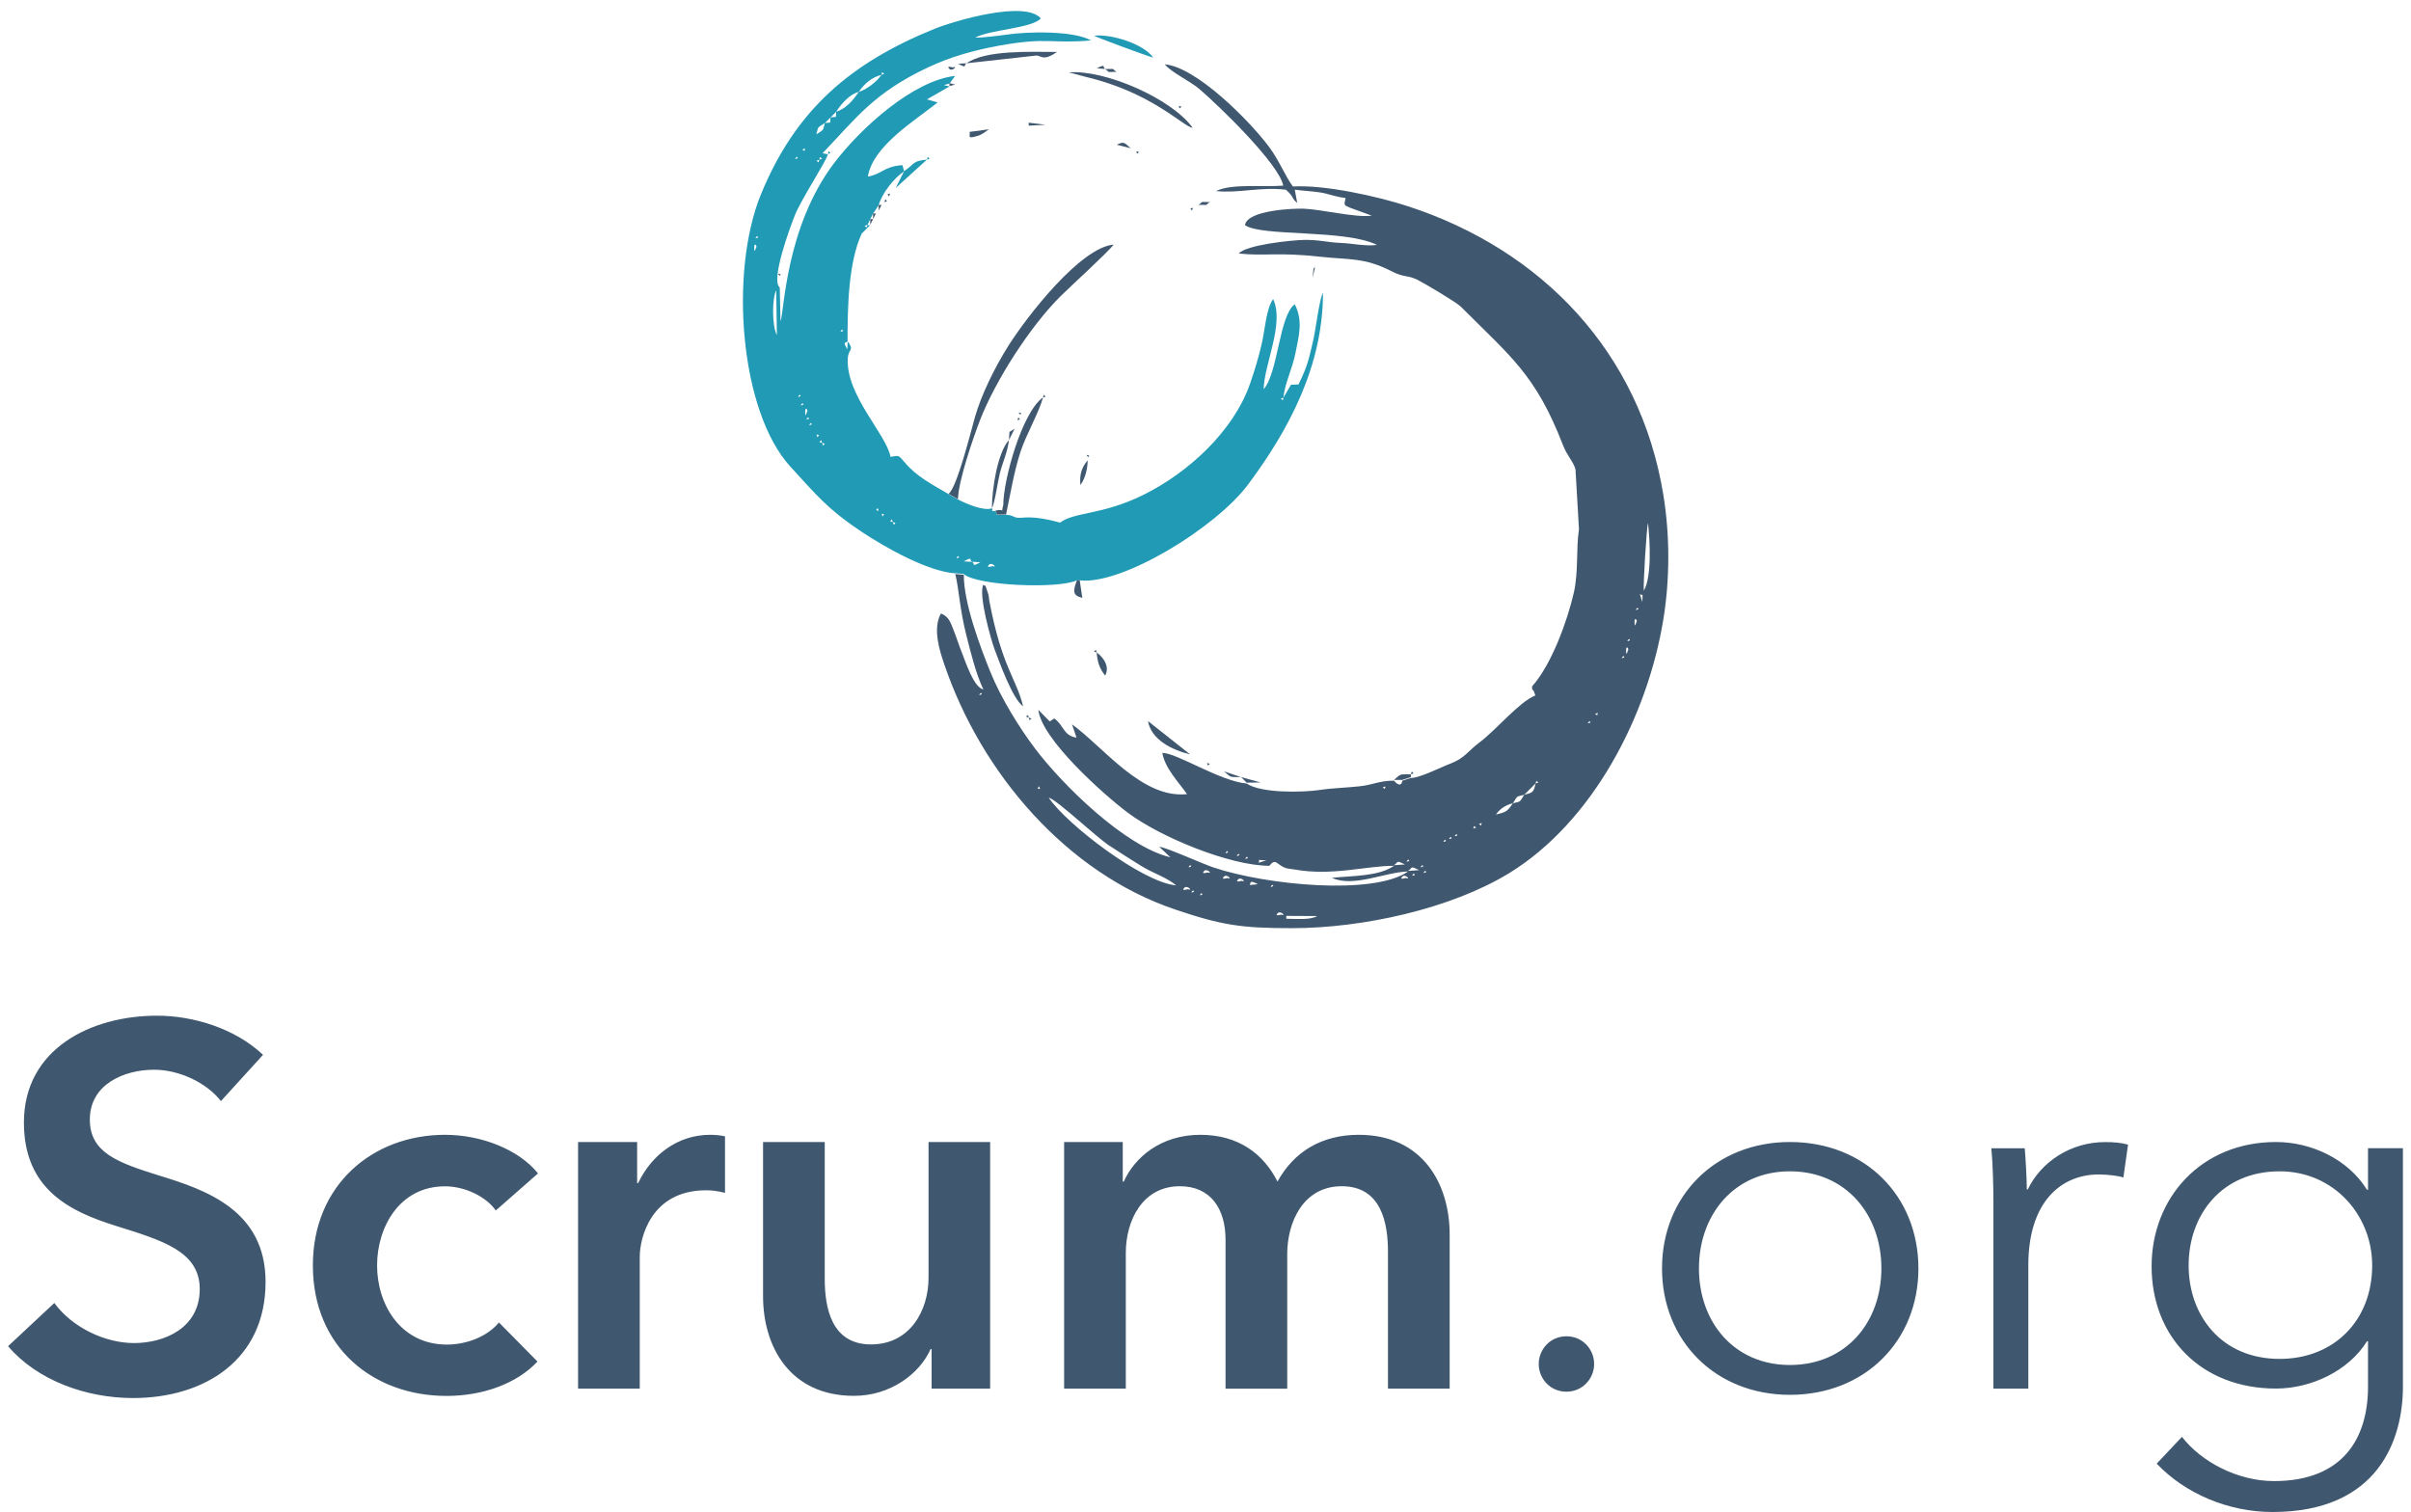
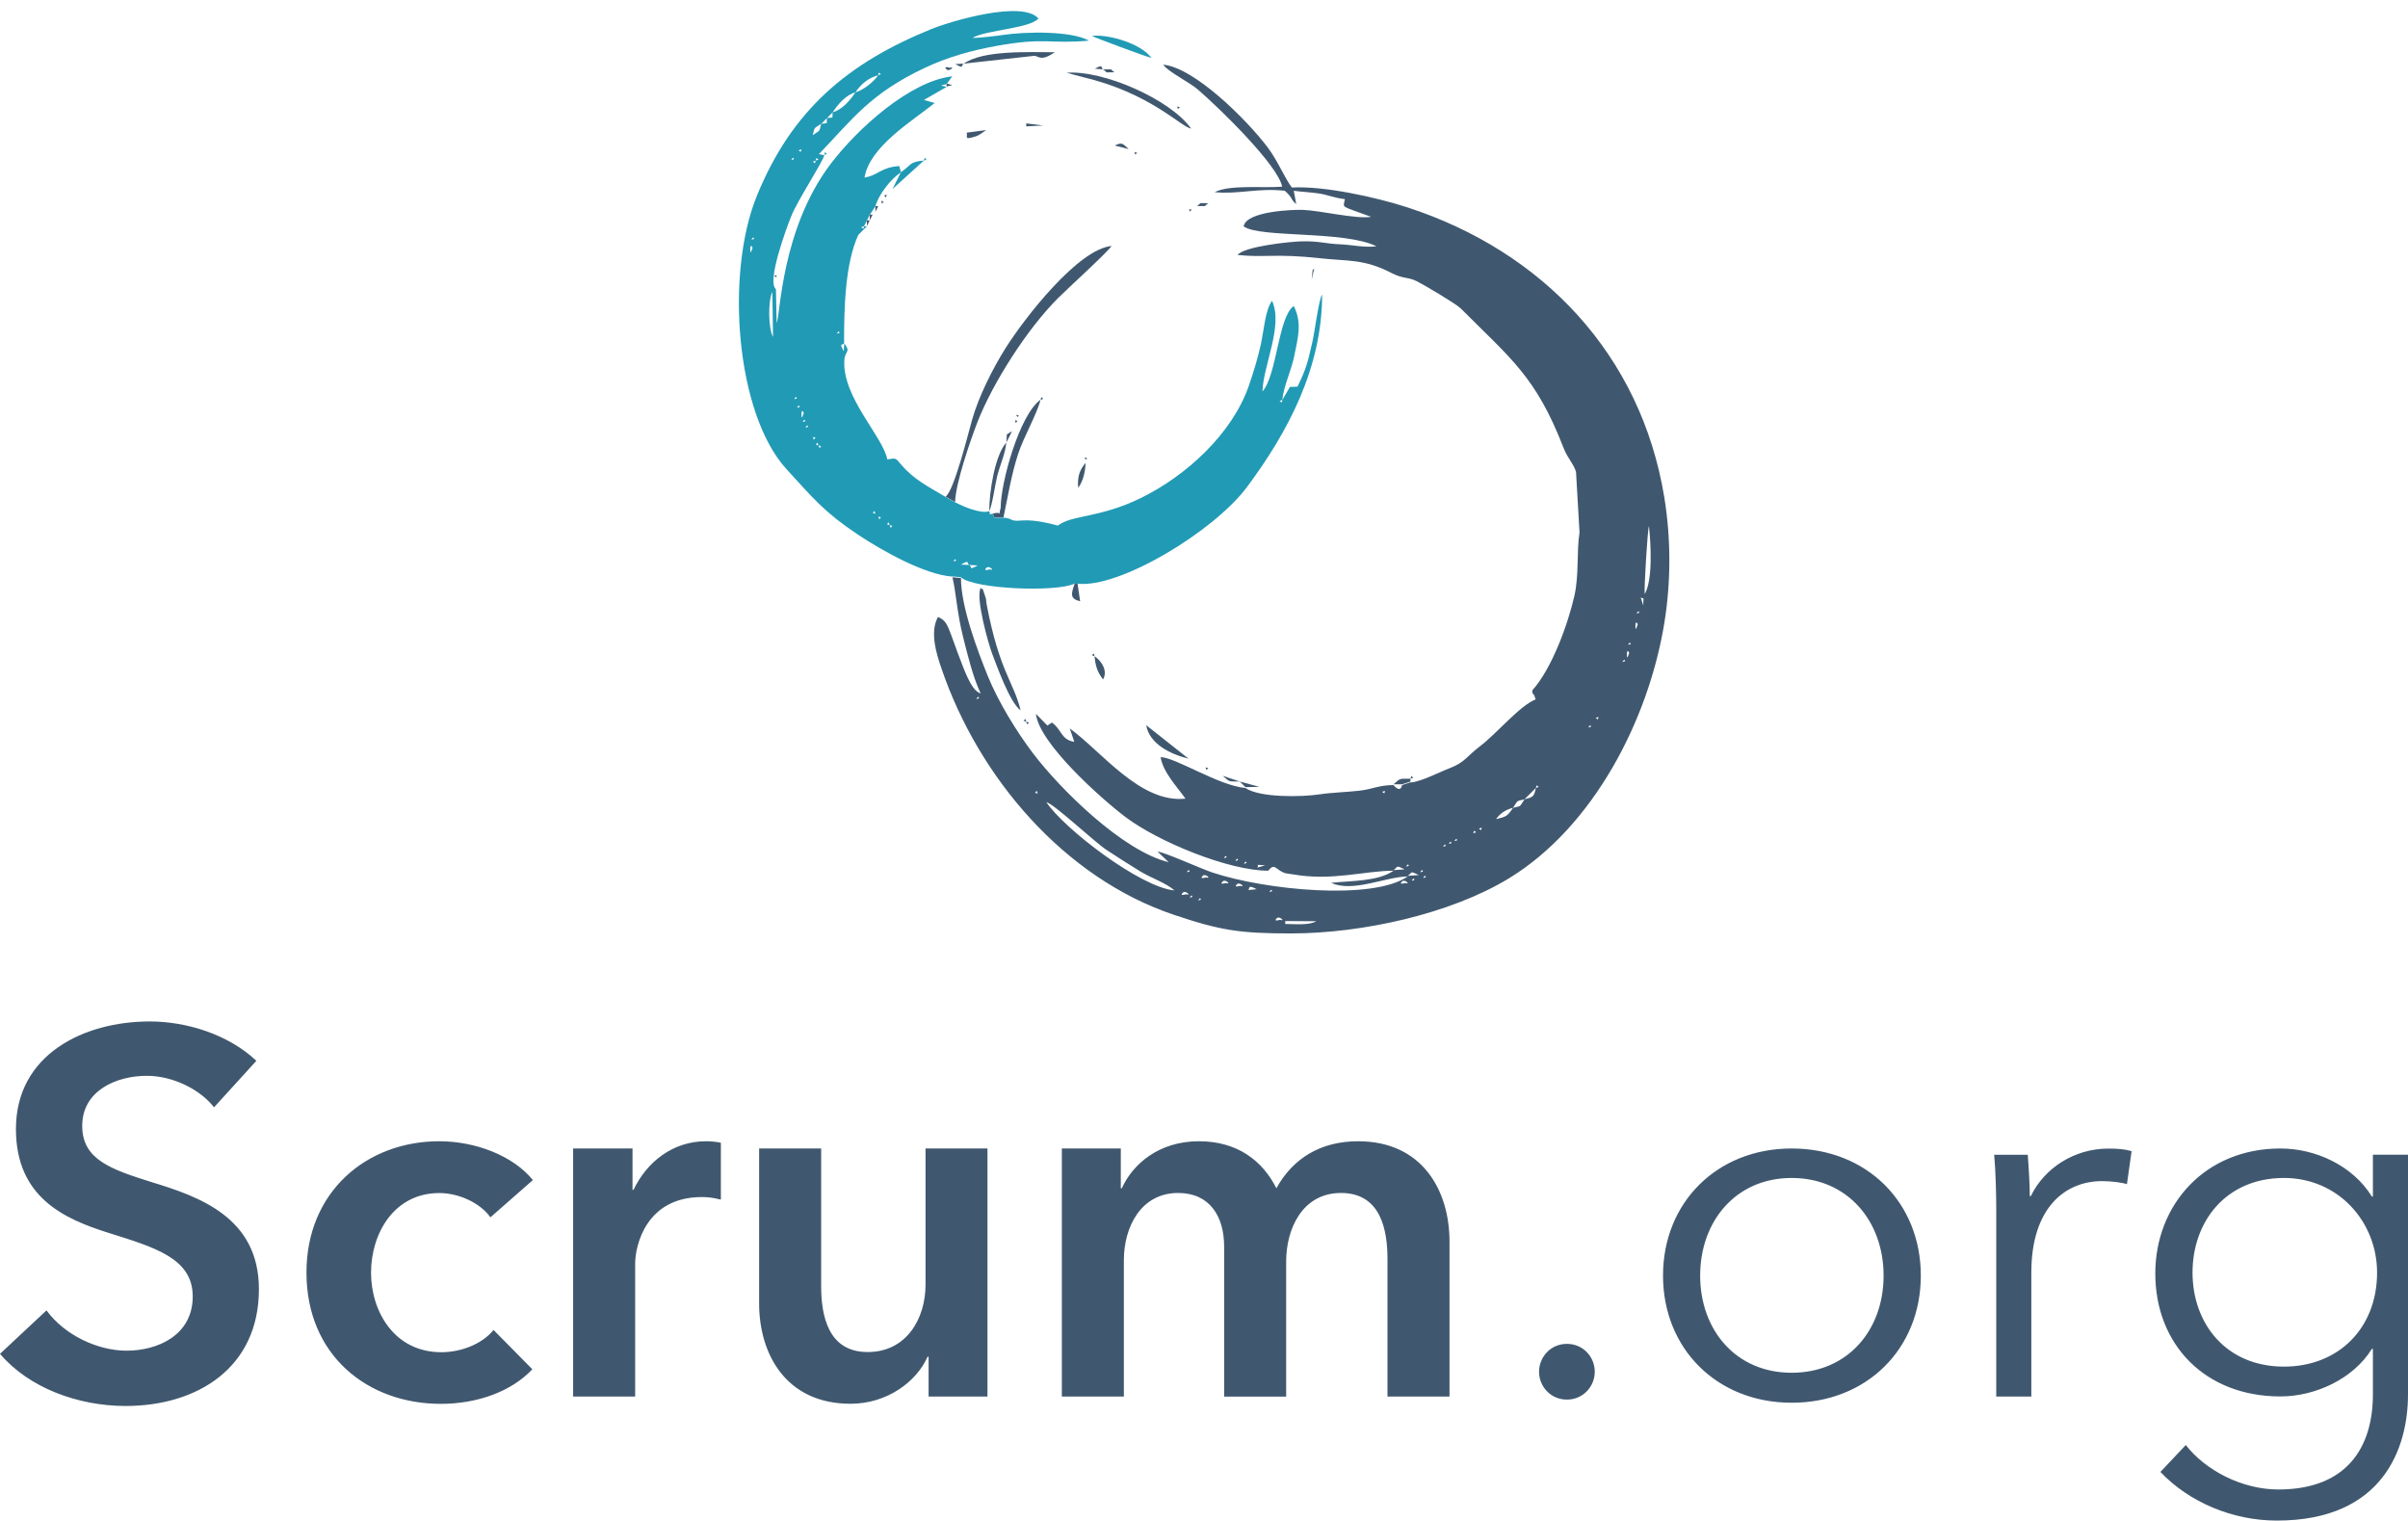
- <svg xmlns="http://www.w3.org/2000/svg" clip-rule="evenodd" fill-rule="evenodd" height="1568" image-rendering="optimizeQuality" shape-rendering="geometricPrecision" text-rendering="geometricPrecision" viewBox="0 -1.25 282.63 178.46" width="2500">
+ <svg xmlns="http://www.w3.org/2000/svg" clip-rule="evenodd" fill-rule="evenodd" image-rendering="optimizeQuality" shape-rendering="geometricPrecision" text-rendering="geometricPrecision" viewBox="0 -1.25 282.63 178.46">
  <path d="m150.85 106.85 3.65.02c-.87.5-2.47.32-3.65.32v-.33zm-1-.33c.32-.32 1.06.42.39.18-.01 0-.84.27-.39-.18zm-9.02-2.34c.03-.03.1.05.1.1 0 .02.04.04.04.04-.01-.01-.59.31-.14-.14zm-1-.33c.03-.03.1.05.1.1 0 .02.04.04.04.04-.01-.01-.59.31-.14-.14zm-1-.33c.32-.32 1.06.42.39.18-.01 0-.84.27-.39-.18zm10.36-.33c.03-.03.1.05.1.1 0 .02.04.04.04.04-.01-.01-.59.31-.14-.14zm-11.36 0 .67.16zm9.66-.08-.97.1c.18-.13-.13-.71.97-.1zm-2.31-.58c.32-.32 1.05.42.39.18-.01 0-.84.27-.39-.18zm19.38-.33c.32-.32 1.05.42.39.18-.01 0-.84.27-.39-.18zm-21.05 0c.32-.32 1.05.42.39.18-.01 0-.85.27-.39-.18zm22.38-.33c.03-.03.1.05.1.1 0 .02.04.04.04.04-.01-.01-.59.31-.14-.14zm1.34-.33c.03-.03.1.05.1.1 0 .02.04.04.04.04-.01-.01-.59.31-.14-.14zm-26.06 0c.32-.32 1.06.42.39.18-.01 0-.84.27-.39-.18zm24.05 0c.6-.38.18-.64 1.31-.09zm1.67-.67c.03-.03.1.05.1.1 0 .02.04.04.04.04-.01-.01-.59.31-.14-.14zm-27.39 0c.03-.03.1.05.1.1 0 .02.04.04.04.04-.01-.01-.59.31-.14-.14zm24.05 0c.6-.38.18-.64 1.31-.09zm-25.05-.33.67.16zm26.73-.33c.03-.03.1.05.1.1 0 .02.04.04.04.04-.01-.01-.59.31-.14-.14zm-16.73.09-.97.29c.47-.41-.63-.36.97-.29zm-9.99.25-.67-.33zm7.68-.67c.03-.03.1.05.1.1 0 .02.04.04.04.04-.01-.01-.59.31-.14-.14zm-8.35.33-.67-.33zm7.35-.67c.03-.03.1.05.1.1 0 .02.04.04.04.04-.01-.01-.59.31-.14-.14zm-1.34-.33c.03-.03.1.05.1.1 0 .02.04.04.04.04-.01-.01-.59.31-.14-.14zm25.72-1.34c.03-.03.1.05.1.1 0 .02.04.04.04.04-.01-.01-.59.31-.14-.14zm.67-.33c.03-.03.1.05.1.1 0 .02.04.04.04.04-.01-.01-.59.31-.14-.14zm.67-.33c.03-.03.1.05.1.1 0 .02.04.04.04.04-.01-.01-.59.31-.14-.14zm1.34-.33-.6.35zm.67-.33-.67.33zm0 0 .09-.31.25.19-.33.11zm1-.67-.09.31-.25-.19.33-.11zm.67-.33-.67.33zm.67-.33-.67.33zm.33-.33-.33.33zm0 0c.52-.74 1.17-1.11 2-1.34-.67 1.02-.83 1.05-2 1.34zm-37.75 8.36c-3.99-.35-12.99-7.27-15.03-10.36.97.26 5.55 4.6 7.08 5.62 1.32.88 2.52 1.62 3.88 2.47 1.28.8 3.04 1.36 4.08 2.27zm39.75-9.69c.63-.97.35-.74 1.34-1-.63.97-.35.74-1.34 1zm-54.79-.67-.33-.33zm-.33-.33-.33-.33zm-.33-.33-.33-.33zm56.79.33 1.34-1.34c-.22 1.07-.36 1.08-1.34 1.34zm-16.37-1-.08.31-.25-.19.33-.11zm-40.76.33-.31-.09.19-.25.11.33zm40.76-.33.6-.35zm17.71-.33.09-.31.25.19-.33.11zm6.35-7.35c.03-.03.1.05.1.1 0 .02.04.04.04.04-.01-.01-.59.31-.14-.14zm1-1-.08.31-.25-.19.33-.11zm.33-.67-.33.67zm0 0 .67-1zm1-1.67-.33.67zm-74.16 0c.03-.03.1.05.1.1 0 .02.04.04.04.04-.01-.01-.59.31-.14-.14zm74.5-.67-.33.67zm.33-.67-.33.67zm0 0 .16-.67zm.67-1.67-.16.67zm0 0 .16-.67zm.33-1.34c.03-.03.1.05.1.1 0 .02.04.04.04.04-.01-.01-.59.31-.14-.14zm.33-.67c0-.77.41-.06.21 0 0 0-.21.86-.21 0zm.33-1.34c.03-.03.1.05.1.1 0 .02.04.04.04.04-.01-.01-.59.31-.14-.14zm.67-2.01c0-.77.41-.06.21 0 0 0-.21.86-.21 0zm.33-1.67c.03-.03.1.05.1.1 0 .02.04.04.04.04-.01-.01-.59.31-.14-.14zm.29-1.66c.37.42.34-.47.3.97zm.47-.37c-.08-.72.34-7.66.5-7.97.23 2.11.46 6.35-.5 7.97zm-27.48 22.09-1 .33c-.21 1.02-.99.01-1 0-1.71 0-2.44.48-4.02.66-1.39.16-3.31.22-4.6.42-2.23.34-7.12.4-8.76-.74-3.17-.28-8.21-3.6-9.96-3.62.3 1.79 1.88 3.41 2.92 4.87-5.29.58-9.84-5.53-13.58-8.24l.53 1.57c-1.57-.24-1.46-1.43-2.62-2.26l-.54.35-1.34-1.37c.36 3.46 7.7 9.99 10.51 12.11 3.84 2.9 12.1 6.3 16.76 6.3.78-1.02.89-.02 2.04.3.13.04.65.09.88.13 4.5.81 8.44-.43 11.78-.43-1.83 1.27-4.89 1.16-7.32 1.42 2.53 1.18 6.33-.7 8.99-.75-4.1 2.85-16.72 1.61-22.93-.46-1.38-.46-5.54-2.36-6.44-2.46l1.31 1.25c-5.41-1.31-12.76-8.6-15.94-12.8-1.9-2.51-4.06-6.01-5.3-9.07-1.24-3.07-3.14-8.13-3.14-11.48l-1-.09c.44 1.86.52 4.11 1.27 7.1.52 2.07 1.16 4.68 2.04 6.53-1.16-.29-2.07-3.2-2.54-4.36-.36-.9-.58-1.64-.9-2.45-.45-1.16-.62-1.78-1.57-2.16-1 1.81-.15 4.39.4 6.01 4.38 12.88 14.45 24.6 27.22 28.92 5.57 1.88 7.84 2.21 13.83 2.21 8.31 0 18.71-2.28 25.59-6.48 9.86-6.03 16.34-18.5 18.21-29.92.79-4.82.79-9.96 0-14.79-2.74-16.72-14.25-28.84-30.14-34.02-3.62-1.18-9.82-2.55-13.57-2.33-.91-1.21-1.62-3.08-2.81-4.67-2.44-3.25-8.62-9.41-12.3-9.75.62.87 3.05 2.03 4.09 2.93 2.59 2.24 9.39 8.87 9.88 11.39-2.39.19-6.07-.27-7.93.64 2.67.29 5.18-.52 8.24-.16 1.04.92.59.94 1.34 1.56l-.29-1.56c1.05.14 1.98.17 2.98.32 1.03.16 1.85.54 3.02.66-.19 1.13-.63.69 3.08 2.08-1.81.28-5.91-.74-8.03-.82-1-.04-6.64.13-6.93 1.94 1.93 1.39 11.8.46 15.59 2.34-1.53.17-2.78-.18-4.32-.24-1.55-.06-2.49-.39-4.35-.35-1.51.03-6.84.6-7.64 1.6 3.06.34 4.5-.19 9.69.39 3.24.36 5.11.05 8.32 1.7 1.49.77 1.92.45 3.02.99.83.41 4.64 2.67 5.16 3.19 5.88 5.9 8.83 8 12.06 16.34.5 1.3 1.23 1.94 1.48 2.87l.41 7.08c-.36 2.33-.04 4.94-.6 7.44-.73 3.25-2.62 8.52-4.94 11.1.06 1.01-.03-.28.39 1.06-1.9.76-4.59 4.04-6.53 5.5-1.49 1.12-1.78 1.89-3.47 2.54-1.27.48-3.41 1.61-4.64 1.71z" fill="#40586f" />
  <path d="m115.78 65.39c.32-.32 1.05.42.39.18-.01 0-.84.27-.39-.18zm-2.01-.33.98.05c-1.1.6-.59.2-.98-.05zm0 0-.98-.05c1.1-.6.59-.2.98.05zm-1.67-.67c.03-.03.1.05.1.1 0 .02.04.04.04.04-.01-.01-.59.31-.14-.14zm-7.68-4.01.31.08-.19.25-.11-.33zm0 0-.31-.09.19-.25.11.33zm-1.34-1 .31.08-.19.25-.11-.33zm0 0-.33-.33zm-.33-.33-.31-.09.19-.25.11.33zm-6.68-8.02.31.08-.19.25-.11-.33zm0 0-.31-.09.19-.25.11.33zm-.67-1 .31.08-.19.25-.11-.33zm0 0-.35-.6zm-.67-1.34c.03-.03.1.05.1.1 0 .02.04.04.04.04-.01-.01-.59.31-.14-.14zm-.33-.67c.03-.03.1.05.1.1 0 .02.04.04.04.04-.01-.01-.59.31-.14-.14zm-.33-.67c0-.77.41-.06.21 0 0 0-.21.87-.21 0zm-.33-1c.03-.03.1.05.1.1 0 .02.04.04.04.04-.01-.01-.59.31-.14-.14zm56.79-.67-.09.31-.25-.19.33-.11zm-2.67-.33-.16.67zm-54.45 0c.03-.03.1.05.1.1 0 .02.04.04.04.04-.01-.01-.59.31-.14-.14zm54.79-.67-.33.67zm-49.11-5.68-.05.98c-.6-1.1-.2-.59.05-.98zm-8.44-5.99.08 5.29c-.57-1.06-.59-4.26-.08-5.29zm7.77 4.65c.03-.03.1.05.1.1 0 .02.04.04.04.04-.01-.01-.59.31-.14-.14zm-10.36-9.69c0-.77.41-.06.21 0 0 0-.21.86-.21 0zm.33-1.34c.03-.03.1.05.1.1 0 .02.04.04.04.04-.01-.01-.59.31-.14-.14zm13.03-1.34-.09.31-.25-.19.33-.11zm-5.68-7.69-.09.31-.25-.19.33-.11zm0 0 .08-.31.25.19-.33.11zm-2.67-.33c.03-.03.1.05.1.1 0 .02.04.04.04.04-.01-.01-.59.31-.14-.14zm1-1-.09.31-.25-.19.33-.11zm.33-.33-.33.33zm.33-.67-.33.67zm.33-.33-.33.33zm.33-.33-.33.33zm0 0c.27-.98.04-.7 1-1.34-.27.98-.04.7-1 1.34zm1.67-2.01-.03.61-.63.06.67-.67zm.67-.67-.03.61-.63.06.67-.67zm0 0c.64-.97 1.57-2.04 2.67-2.34-.64.97-1.57 2.04-2.67 2.34zm2.67-2.34c.66-.99 1.54-1.7 2.67-2.01-.53.81-1.79 1.77-2.67 2.01zm2.67-2.01.08-.31.25.19-.33.11zm8.69 58.82 1 .09c1.59 1.42 11.22 1.78 13.36.76h.33c4.97.59 16.08-6.19 19.91-11.34 4.82-6.47 8.82-14 8.82-22.6-.41.64-.86 4.34-1.14 5.55-.54 2.32-.66 3.04-1.75 5.27l-.89.03-.89 1.53c.14-1.62 1.06-3.43 1.42-5.26.41-2.07.92-3.78-.08-5.77-1.84 1.31-1.97 8.11-3.67 10.03.06-2.99 2.47-7.72 1.12-10.64-.8 1.08-.96 3.51-1.31 5.1-.36 1.64-.87 3.31-1.43 4.92-1.96 5.6-7.31 10.5-12.62 13.11-4.86 2.39-8.08 1.97-9.78 3.25-3.42-.93-4.3-.5-4.98-.57-.65-.07-.42-.26-1.4-.36-1.83.05-.75 0-1.31-.43-.72 0-.11.09-.36-.33-.93.36-3.02-.52-4.01-1.04l-1.11-.63c-2-1.18-3.74-2.05-5.18-3.75-.77-.91-.65-.8-1.67-.65-.47-2.65-5.29-7.27-5.04-11.62.07-1.22.83-.9-.03-2.03 0-4.05.1-9.27 1.67-12.7l1-1h-.33l.33-.67.33-.67.67-1c.38-1.39 1.79-3.21 3.01-4.01l-.2-.73c-2.21.15-2.41 1.07-4.08 1.35.59-3.6 5.46-6.54 8.24-8.75l-1.27-.36 2.67-1.53-.67-.16.67-.18.66-.9c-4.93.54-11.13 6.12-14.3 10.31-5.78 7.65-5.88 17.76-6.31 18.64l-.09-3.98c-1.11-.84 1.26-7.23 1.8-8.56.77-1.91 3.62-6.21 3.88-7.15l-.63-.13c3.99-4.17 6.02-7.1 12.43-10.13 2.75-1.29 5.52-2.05 8.45-2.58 5.72-1.03 6.16-.19 10.81-.61-2.08-1.17-7.5-1.06-10.08-.67-.77.12-2.99.38-3.59.34 1.67-.94 6.72-1.09 7.74-2.27-1.88-2.17-10.17.28-12.54 1.23-9.89 4.01-16.42 9.56-20.51 19.59-3.73 9.17-2.46 25.58 3.49 32.08 3.08 3.36 4.41 5.03 8.37 7.67 2.84 1.89 7.85 4.71 11.09 4.93z" fill="#219ab5" />
  <path d="m110.99 57.04 1.11.63c.05-2.17 1.79-7.22 2.62-9.37 1.83-4.68 5.89-11.01 9.48-14.58 1.14-1.14 5.66-5.24 6.27-6.1-3.91.35-10.17 8.39-12.43 11.96-1.54 2.44-3.18 5.73-3.94 8.42-.45 1.6-2.14 8.39-3.11 9.03zm5.48 2c.56.44-.52.48 1.31.43.52-2.47.93-5.02 1.71-7.42.63-1.96 2.23-4.71 2.64-6.39-2.49 1.78-4.68 9.75-4.68 12.7-.34 1.15.31.34-.97.67zm3.32 23.07c-.8-3.31-2.49-4.55-3.98-12.4-.13-.68.03-.38-.22-1.11-.46-1.37-.11-.34-.48-.86-.65 1.12.92 6.63 1.33 7.7.57 1.49 2.09 5.78 3.35 6.68zm20.01-68.28c-2.5-3.46-10.35-6.88-14.61-6.54l2.02.54c7.83 1.86 11.42 5.84 12.59 6.01zm-26.69-7.61 8.29-.92c.54.04.78.7 2.4-.42-3.19 0-8.39-.26-10.69 1.34z" fill="#40586f" />
  <path d="m135.15 5.55c-1.17-1.65-4.98-2.81-6.99-2.59.22.17 6.29 2.42 6.99 2.59z" fill="#219ab5" />
  <path d="m139.5 87.79-4.97-3.93c.37 2.18 2.8 3.4 4.97 3.93zm-23.39-29.08c.33-.51.69-3.12.93-4.08.34-1.35.95-2.59 1.07-3.94-1.34 1.51-2 5.76-2 8.02z" fill="#40586f" />
  <path d="m105.76 18.92-1 2.01 3.68-3.34c-1.75.15-1.42.51-2.67 1.34z" fill="#219ab5" />
  <path d="m128.47 75.76c.1 1.16.33 1.87 1 2.73.54-.96-.07-2.07-1-2.73zm-2-8.52h-.33c-.43 1.2-.59 1.78.64 2.08zm.08-11.24c.61-.82.85-2.01.86-2.92-.68.81-.98 1.61-.86 2.92zm-13.1-41.69c.21.46-.47.93 1.09.44.41-.13.98-.57 1.21-.74l-2.3.31zm50.1 76.49h1l1-.33v-.33c-1.31.03-1.1-.14-2 .67zm-17.37.33 1.64-.03-2.31-.63zm-13.7-74.88c-.72-.64-.75-.85-1.64-.42zm13.03 74.22-2-.67c.9.8.7.64 2 .67zm-25.06-76.89 1.99-.1-1.99-.25zm21.38 9.02c-1.39 0-.65-.12-1.34.33 1.39-.01.65.12 1.34-.33zm-11.02-15.37c-.69-.45.05-.33-1.34-.33.69.45-.05.33 1.34.33zm-12.69 43.45.67-1.33-.61.38zm11.35-43.79c-.34-.22.13-.65-.97-.08zm-18.37 0c.32.32 1.05-.42.39-.18-.01 0-.85-.27-.39.18zm2.01-.67-.98.05c1.1.6.59.2.98-.05zm-11.36 19.06.33-.67h-.33zm.33-.67.34-.67h-.34zm.67-1 .33-.67h-.33zm8.35-15.05v.34l.67-.16zm42.85 23.04.29-1.3c-.09.07-.17.08-.18.2zm-33.5 51.85.09.3.25-.19zm-16.36-61.85-.31.09.19.24zm18.04 24.07.3-.09-.19-.24zm6.34 30.09-.08-.31-.25.19zm11.36-52.49-.3.09.19.24zm-20.71 25.07.3-.08-.19-.25zm22.38 40.46.09.3.24-.19zm-8.35-72.21.09.3.24-.19zm-29.73 6.01.3-.08-.19-.25zm62.13 67.53.31-.08-.19-.25zm-45.1-6.68-.08-.31-.25.19zm17.71-72.21.09.3.24-.19z" fill="#40586f" />
  <path d="m108.43 17.59.31-.09-.2-.24zm-11.69-.67.3-.09-.19-.24z" fill="#219ab5" />
  <path d="m119.45 47.68c.03.03.1-.14.1-.1 0 .02.04-.04.04-.04-.01.01-.59-.31-.14.14zm8.02 5.01c.03.03.1-.14.1-.1 0 .02.04-.04.04-.04-.01.01-.59-.31-.14.14zm-36.41-21.4c.03.03.1-.14.1-.1 0 .02.04-.04.04-.04-.01.01-.59-.31-.14.14zm64.14 2.01.35-.6zm-36.41 16.05.33-1.01zm-16.04-25.74-.33.33zm37.75-.67-.67.33zm-37.08-.34-.34.34zm1-1.33-.33.33zm.33-.34-.33.34zm37.08 1.67.67-.15zm-6.01-16.71-.67-.34zm-2.67 10.7-.67-.34zm-13.36 65.52.15.67zm3.34 1-.16-.67zm13.36-76.89-.67-.33zm-13.03 77.23-.33-.34zm8.02-75.89-.67-.33zm2.34 1-.67-.33zm6.35 79.57-.67-.34zm-7.69-80.24-1-.33zm8.35 80.57-.66-.33zm.67.34-.67-.34zm-8.35-80.57-.67-.34zm9.69 81.23-.61-.35zm-4.68-78.22-1-.67zm5.35 78.56-.67-.34zm-6.35-79.23-.34-.34z" fill="#40586f" />
  <path d="m91.06 32.63.35-.6z" fill="#219ab5" />
  <path d="m136.82 10.23-.66-.33zm-.66-.33-1.01-.67zm-1.01-.67-.66-.33zm-.66-.33-.67-.34zm14.36 91.93.61.35zm-118.77 22.41c-3.28-3.09-8.19-4.61-12.5-4.61-7.76 0-15.71 3.88-15.71 12.62 0 8.01 5.64 10.55 10.86 12.19 5.4 1.7 9.89 2.97 9.89 7.46 0 4.61-4.18 6.37-7.76 6.37-3.39 0-7.28-1.82-9.4-4.73l-5.46 5.1c3.4 4 9.16 6.12 14.74 6.12 8.43 0 15.65-4.49 15.65-13.71 0-8.43-7.03-10.86-12.55-12.55-4.85-1.52-8.19-2.67-8.19-6.61 0-4.18 4.06-5.88 7.58-5.88 3.03 0 6.25 1.58 7.89 3.7l4.97-5.46zm223.5 48.27c3.34 3.52 8.43 5.7 13.65 5.7 12.55 0 15.4-8.61 15.4-14.8v-28.14h-4.12v4.91h-.12c-2.25-3.64-6.61-5.64-10.74-5.64-8.85 0-14.68 6.61-14.68 14.67 0 8.31 5.82 14.43 14.68 14.43 4.12 0 8.55-2.06 10.74-5.58h.12v5.34c0 6.12-2.97 11.16-11.1 11.16-4.31 0-8.61-2.3-10.86-5.22l-2.97 3.15zm3.76-23.41c0-5.94 3.88-11.1 10.74-11.1 6.37 0 10.92 5.15 10.92 11.1 0 6.55-4.55 11.04-10.92 11.04-6.85 0-10.74-5.09-10.74-11.04zm-23.04-7.58v22.13h4.12v-14.55c0-7.58 3.94-10.73 8.31-10.73 1.09 0 2.43.18 2.91.36l.55-3.88c-.85-.24-1.7-.3-2.73-.3-4 0-7.52 2.3-9.1 5.58h-.12c0-1.21-.12-3.34-.24-4.85h-3.94c.18 1.94.24 4.73.24 6.25zm-8.85 7.94c0-8.55-6.31-14.92-15.16-14.92-8.79 0-15.1 6.37-15.1 14.92s6.31 14.92 15.1 14.92c8.85 0 15.16-6.37 15.16-14.92zm-4.37 0c0 6.37-4.18 11.4-10.8 11.4-6.55 0-10.73-5.03-10.73-11.4s4.18-11.46 10.73-11.46c6.61 0 10.8 5.1 10.8 11.46zm-33.9 11.28c0-1.7-1.33-3.27-3.27-3.27s-3.27 1.58-3.27 3.27c0 1.7 1.33 3.27 3.27 3.27s3.27-1.58 3.27-3.27zm-27.79-27.05c-4.37 0-7.64 2-9.58 5.52-1.64-3.27-4.61-5.52-9.1-5.52-4.67 0-7.76 2.67-9.04 5.52h-.12v-4.67h-6.92v29.11h7.28v-16.01c0-3.88 2-7.88 6.37-7.88 3.7 0 5.4 2.73 5.4 6.31v17.59h7.28v-15.89c0-3.76 1.88-8.01 6.43-8.01 4.67 0 5.46 4.31 5.46 7.76v16.13h7.28v-18.19c0-5.94-3.15-11.77-10.73-11.77zm-43.48.85h-7.28v16.01c0 3.88-2.18 7.88-6.79 7.88-4.67 0-5.46-4.31-5.46-7.76v-16.13h-7.28v18.19c0 5.94 3.15 11.77 10.73 11.77 4.31 0 7.76-2.61 9.04-5.52h.12v4.67h6.91v-29.11zm-48.64 29.11h7.28v-15.59c0-2.12 1.27-7.82 7.82-7.82.67 0 1.27.06 2.24.3v-6.67c-.48-.12-1.21-.18-1.76-.18-3.82 0-6.91 2.37-8.49 5.7h-.12v-4.85h-6.97zm-4.73-25.41c-2.31-2.85-6.73-4.55-10.98-4.55-8.55 0-15.59 5.94-15.59 15.41 0 9.7 7.16 15.41 15.77 15.41 4.31 0 8.31-1.46 10.74-4.06l-4.55-4.61c-1.39 1.7-3.88 2.61-6.13 2.61-5.52 0-8.25-4.79-8.25-9.34s2.67-9.34 8.01-9.34c2.36 0 4.85 1.21 6 2.85l4.98-4.37z" fill="#40586f" />
</svg>
